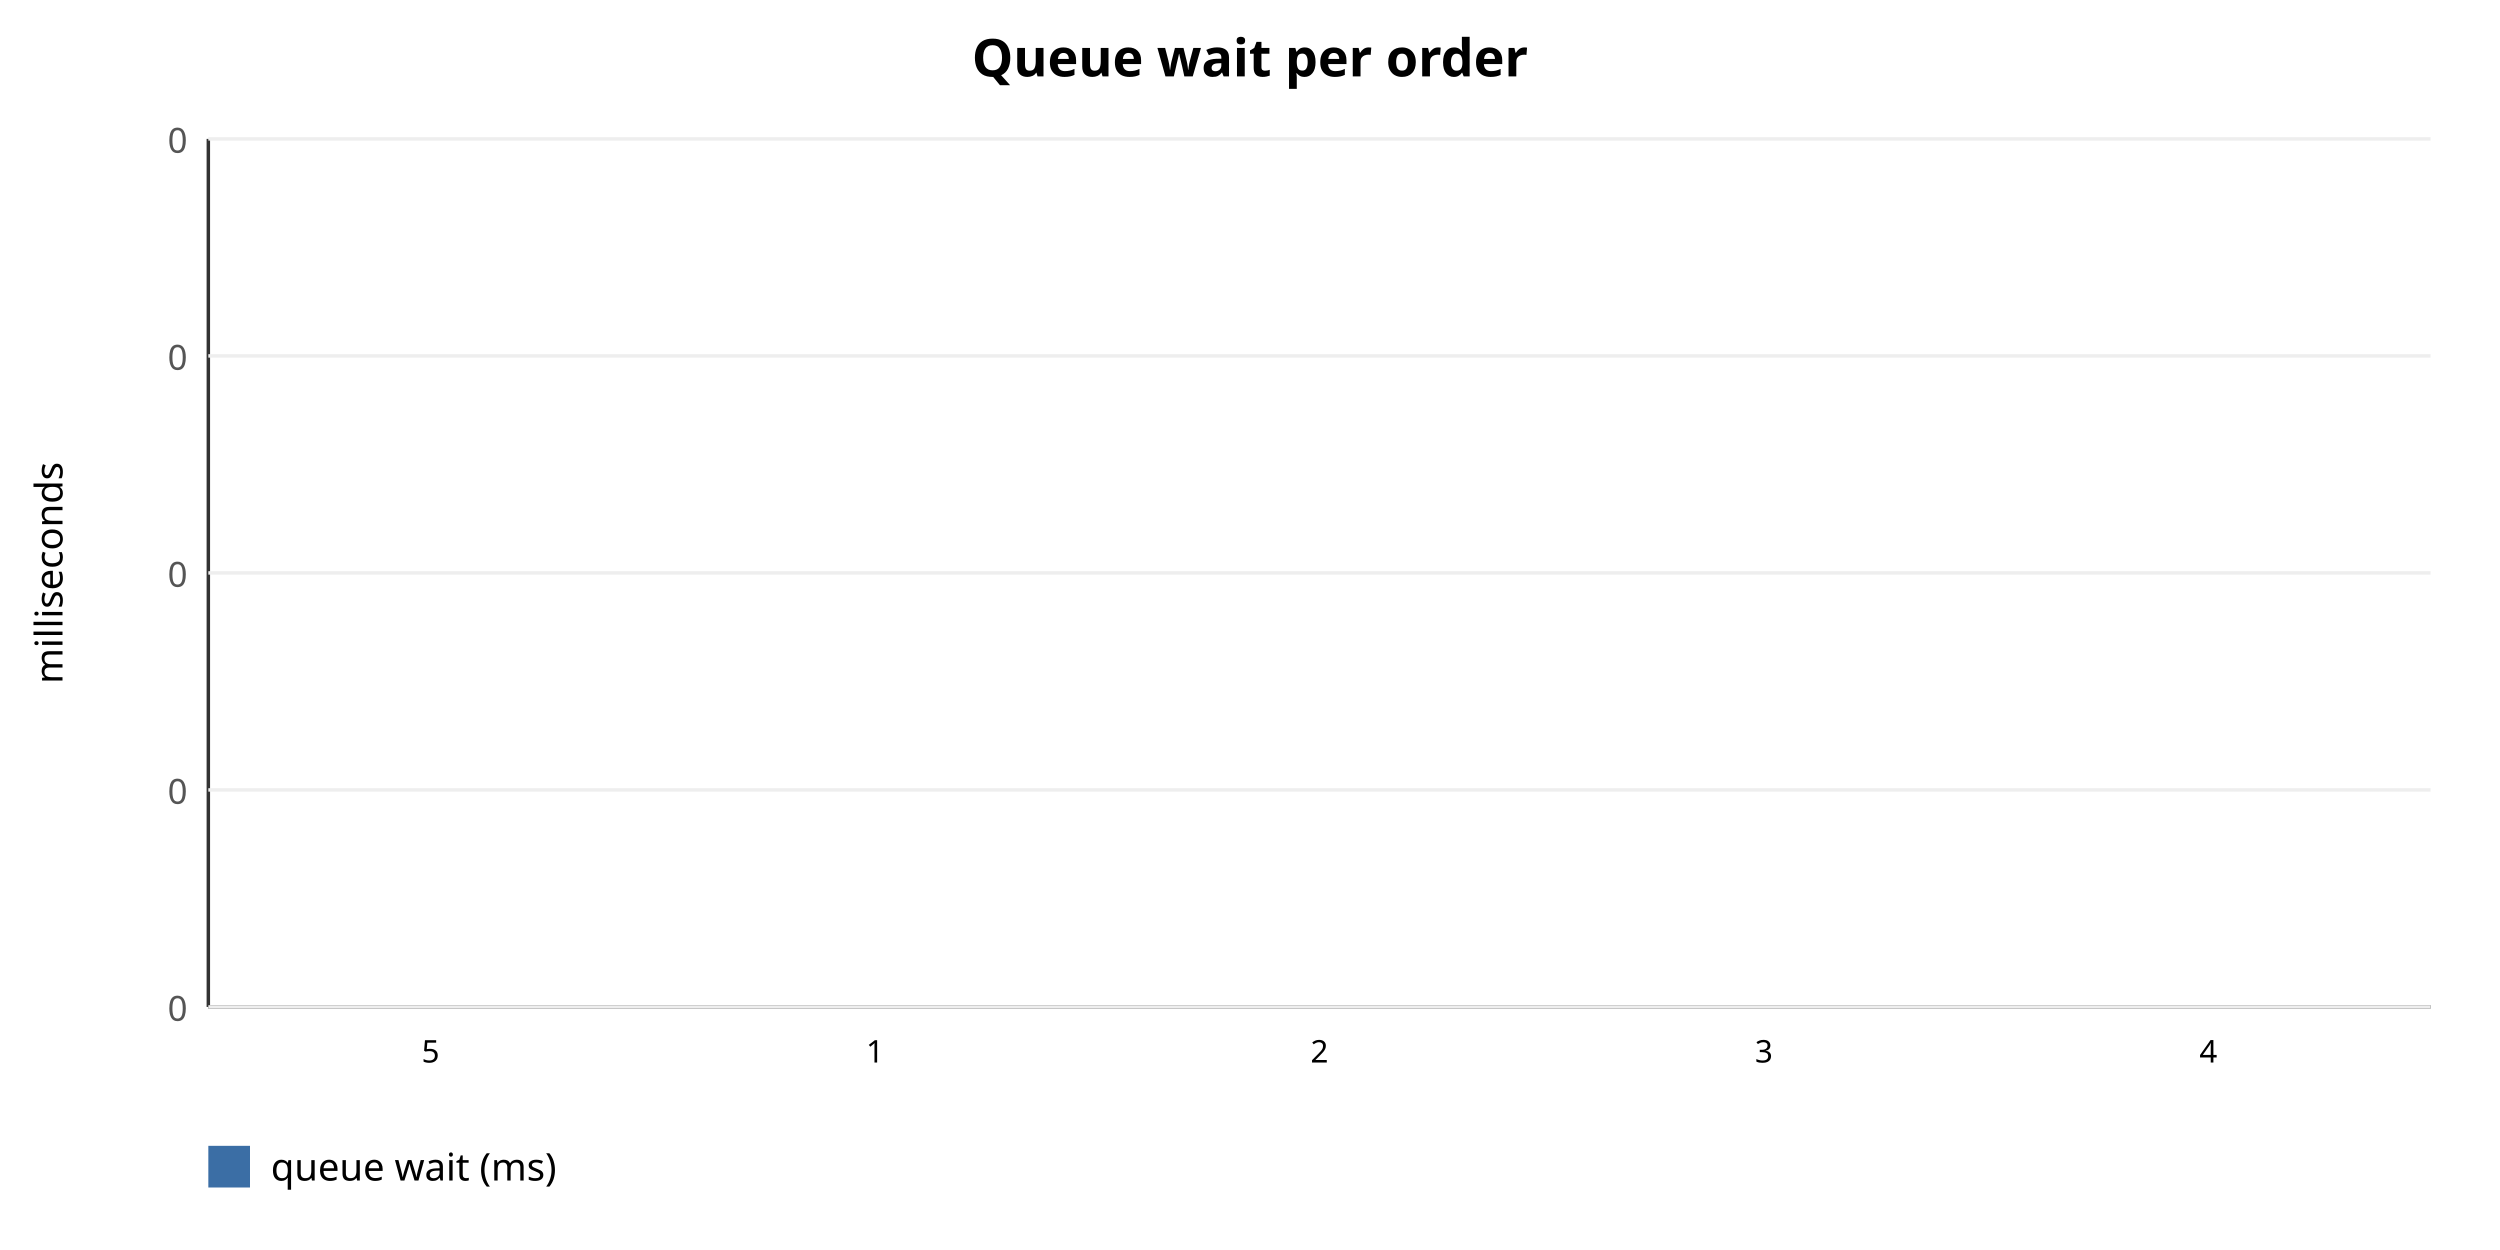
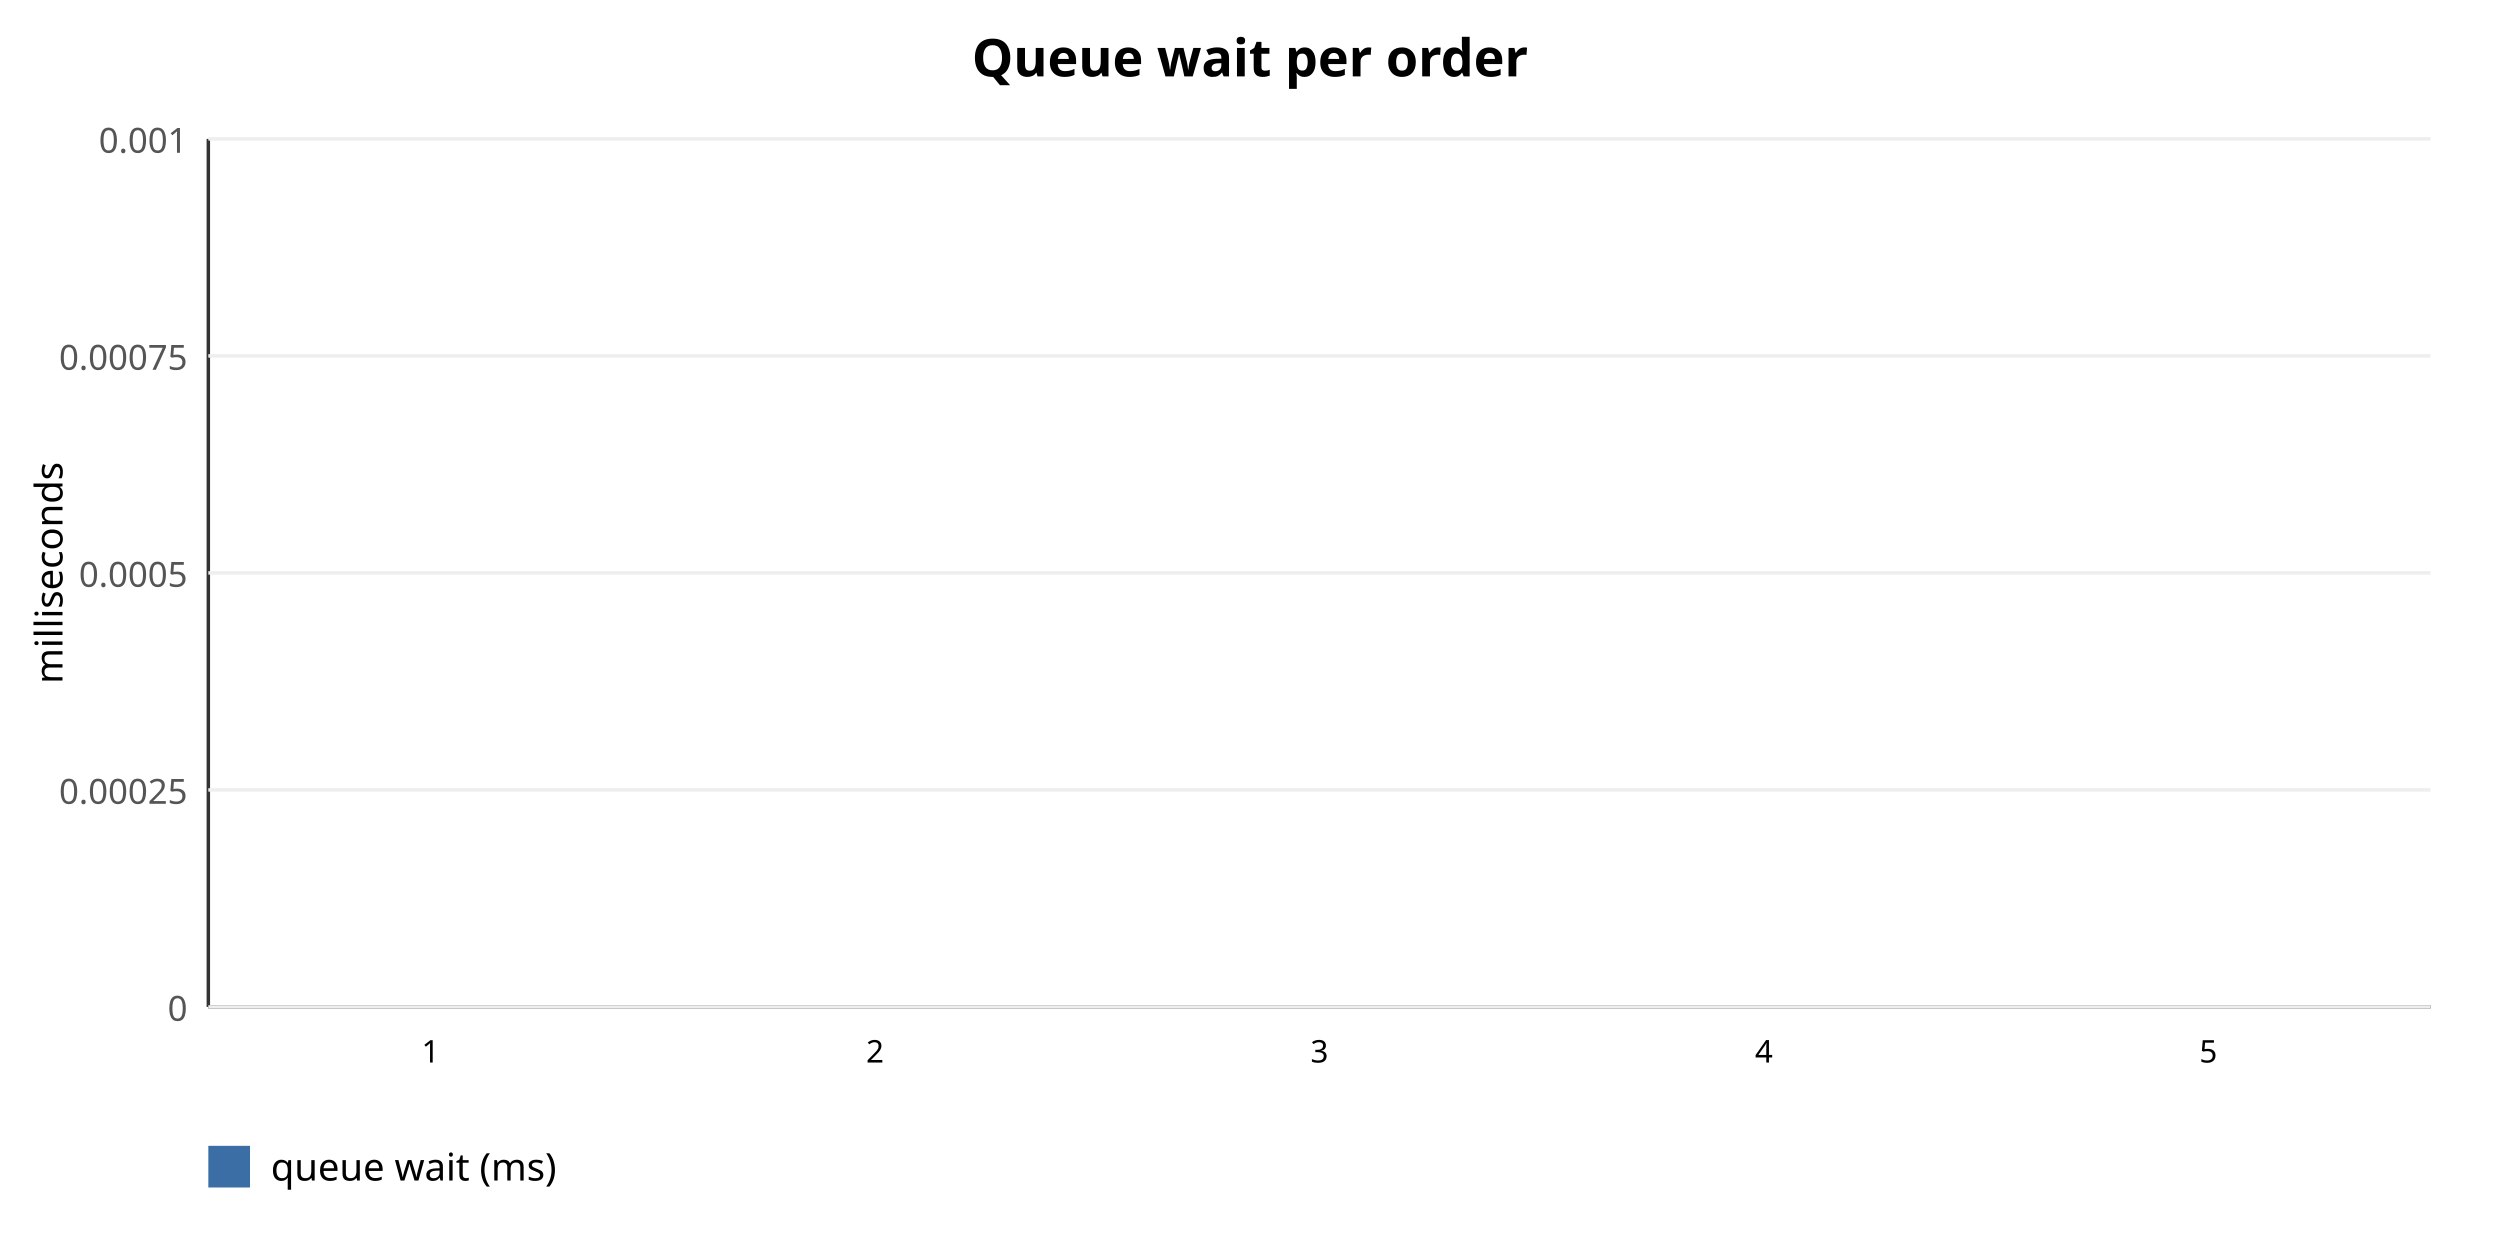
<svg xmlns="http://www.w3.org/2000/svg" width="720" height="360">
  <rect width="720" height="360" fill="white" />
  <text x="360.0" y="22" text-anchor="middle" font-family="sans-serif" font-size="15" font-weight="bold">Queue wait per order</text>
  <line x1="60" y1="40" x2="60" y2="290" stroke="#333" />
  <line x1="60" y1="290" x2="700" y2="290" stroke="#333" />
  <line x1="60" y1="40.0" x2="700" y2="40.0" stroke="#eee" />
-   <text x="54" y="44.0" text-anchor="end" font-family="sans-serif" font-size="10" fill="#555">0</text>
+   <text x="54" y="44.0" text-anchor="end" font-family="sans-serif" font-size="10" fill="#555">0.001</text>
  <line x1="60" y1="102.5" x2="700" y2="102.5" stroke="#eee" />
-   <text x="54" y="106.5" text-anchor="end" font-family="sans-serif" font-size="10" fill="#555">0</text>
+   <text x="54" y="106.5" text-anchor="end" font-family="sans-serif" font-size="10" fill="#555">0.00075</text>
  <line x1="60" y1="165.0" x2="700" y2="165.0" stroke="#eee" />
-   <text x="54" y="169.0" text-anchor="end" font-family="sans-serif" font-size="10" fill="#555">0</text>
+   <text x="54" y="169.0" text-anchor="end" font-family="sans-serif" font-size="10" fill="#555">0.0005</text>
  <line x1="60" y1="227.5" x2="700" y2="227.5" stroke="#eee" />
-   <text x="54" y="231.5" text-anchor="end" font-family="sans-serif" font-size="10" fill="#555">0</text>
+   <text x="54" y="231.5" text-anchor="end" font-family="sans-serif" font-size="10" fill="#555">0.00025</text>
  <line x1="60" y1="290.0" x2="700" y2="290.0" stroke="#eee" />
  <text x="54" y="294.0" text-anchor="end" font-family="sans-serif" font-size="10" fill="#555">0</text>
  <rect x="92.0" y="290.0" width="51.2" height="0.0" fill="#3b6ea5" />
-   <text x="124.0" y="306" text-anchor="middle" font-family="sans-serif" font-size="9">5</text>
+   <text x="124.0" y="306" text-anchor="middle" font-family="sans-serif" font-size="9">1</text>
  <rect x="220.0" y="290.0" width="51.2" height="0.0" fill="#3b6ea5" />
-   <text x="252.0" y="306" text-anchor="middle" font-family="sans-serif" font-size="9">1</text>
+   <text x="252.0" y="306" text-anchor="middle" font-family="sans-serif" font-size="9">2</text>
  <rect x="348.0" y="290.0" width="51.2" height="0.0" fill="#3b6ea5" />
-   <text x="380.0" y="306" text-anchor="middle" font-family="sans-serif" font-size="9">2</text>
+   <text x="380.0" y="306" text-anchor="middle" font-family="sans-serif" font-size="9">3</text>
  <rect x="476.0" y="290.0" width="51.2" height="0.0" fill="#3b6ea5" />
-   <text x="508.0" y="306" text-anchor="middle" font-family="sans-serif" font-size="9">3</text>
+   <text x="508.0" y="306" text-anchor="middle" font-family="sans-serif" font-size="9">4</text>
  <rect x="604.0" y="290.0" width="51.2" height="0.0" fill="#3b6ea5" />
-   <text x="636.0" y="306" text-anchor="middle" font-family="sans-serif" font-size="9">4</text>
+   <text x="636.0" y="306" text-anchor="middle" font-family="sans-serif" font-size="9">5</text>
  <rect x="60" y="330" width="12" height="12" fill="#3b6ea5" />
  <text x="78" y="340" font-family="sans-serif" font-size="11">queue wait (ms)</text>
  <text x="18" y="165.0" transform="rotate(-90 18 165.0)" text-anchor="middle" font-family="sans-serif" font-size="11">milliseconds</text>
</svg>
